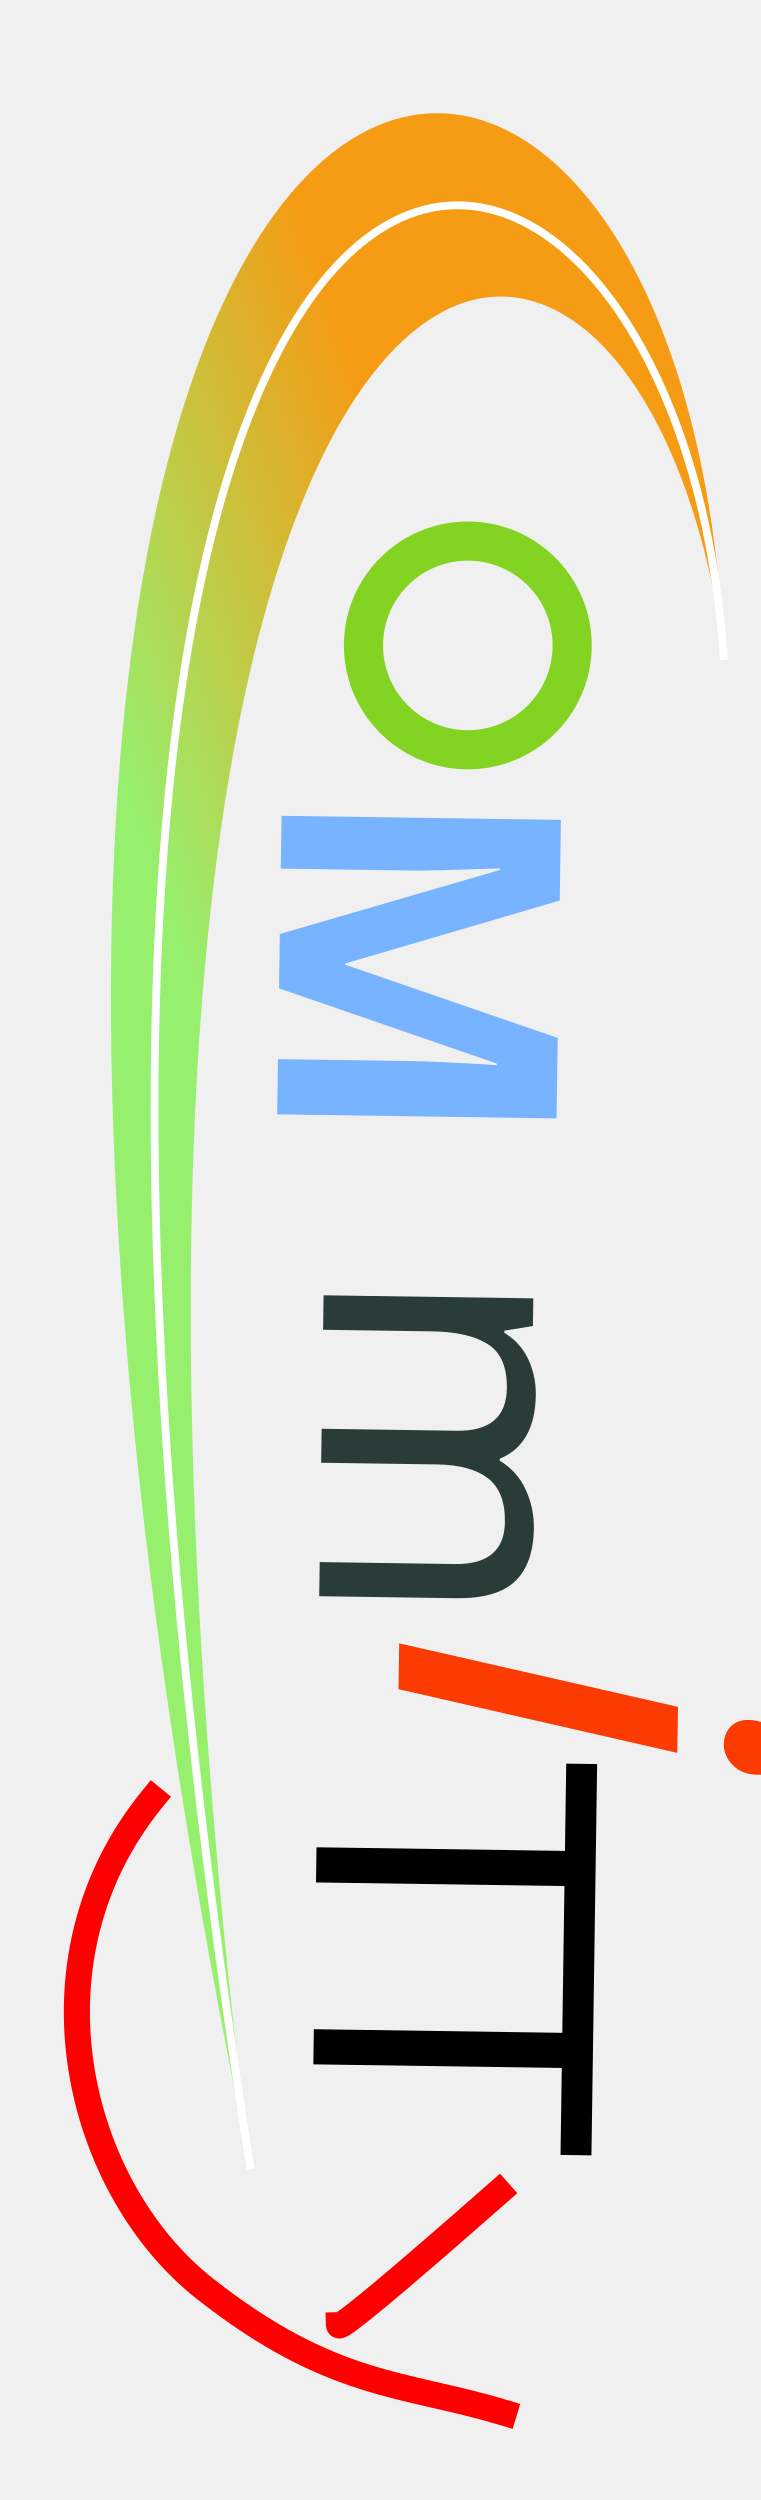
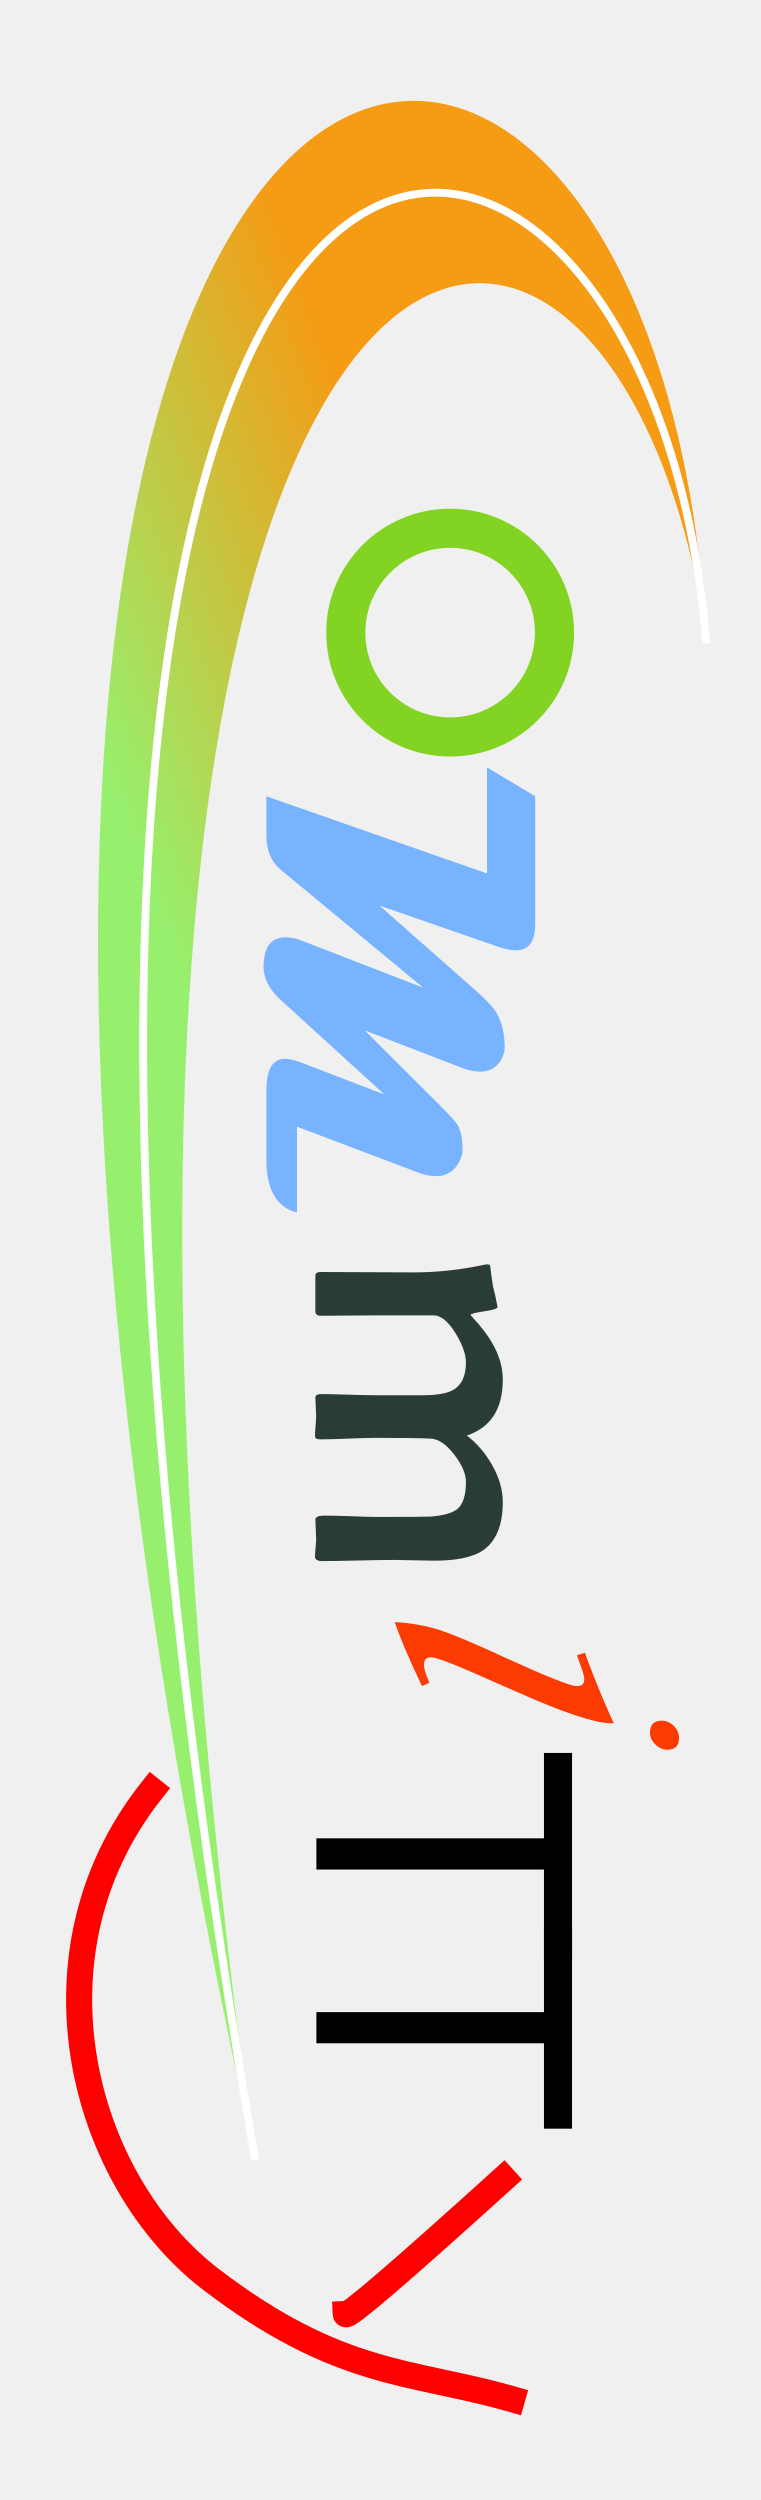
- <svg xmlns="http://www.w3.org/2000/svg" width="70" height="230">
-   <defs>
-     <linearGradient gradientUnits="objectBoundingBox" id="gradient0" spreadMethod="pad" x1="0" x2="1.14" y1="0" y2="0.9">
-       <stop offset="0.33" stop-color="#f59b14" />
-       <stop offset="0.6" stop-color="#96f06e" />
+ <svg xmlns="http://www.w3.org/2000/svg" width="70" height="230" version="1.1" id="svg225" xml:space="preserve">
+   <defs id="defs204">
+     <linearGradient gradientUnits="userSpaceOnUse" id="gradient0-3" spreadMethod="pad" x1="0.236" x2="117.46" y1="1.122" y2="93.667" gradientTransform="scale(1.838569,0.5439012)">
+       <stop offset="0.33" stop-color="#f59b14" id="stop2" />
+       <stop offset="0.6" stop-color="#96f06e" id="stop4" />
    </linearGradient>
  </defs>
-   <g class="layer">
-     <g id="svg_5">
-       <g id="svg_6">
-         <path d="m132.48,118.49c-186.97,25.97 -200.68,-31.93 -140.19,-41.54c-84.63,5.28 -72.17,88.7 140.19,41.54z" fill="url(#gradient0)" id="shape0" stroke-linecap="square" stroke-linejoin="bevel" stroke-width="0.48" transform="rotate(90.8351, 37.9474, 104.914)" />
-         <path d="m-9.24,83.28c-66.4,5.54 -73.11,78.06 139.5,41.54" fill="none" id="shape1" stroke="#ffffff" stroke-linecap="square" stroke-linejoin="bevel" stroke-width="0.72" transform="rotate(90.8351, 39.9619, 109.17)" />
-         <circle cx="3.28" cy="44.84" fill="none" id="shape01" r="9.6" stroke="#82d322" stroke-linecap="square" stroke-linejoin="bevel" stroke-width="3.6" transform="rotate(90.8351, 43.0417, 59.3818) matrix(1, 0, 0, 1, 39.7604, 14.5439)" />
-         <text fill="#77b3fe" font-family="Magneto" font-size="36" font-weight="700" id="shape11" letter-spacing="0" stroke="#000000" stroke-linecap="square" stroke-linejoin="bevel" stroke-opacity="0" stroke-width="0" transform="rotate(90.8351, 36.657, 92.1686) matrix(1, 0, 0, 1, 62.0451, 41.0501)" word-spacing="0" x="-45.58" y="62.12">
-           <tspan id="svg_1" x="-45.58" y="62.12">M</tspan>
-         </text>
-         <text fill="#2a3c37" font-family="Berlin Sans FB" font-size="36" id="shape2" letter-spacing="0" stroke="#000000" stroke-linecap="square" stroke-linejoin="bevel" stroke-opacity="0" stroke-width="0" transform="rotate(90.8351, 42.0938, 131.382) matrix(1, 0, 0, 1, 106.267, 36.5423)" word-spacing="0" x="-79.27" y="107.34">
-           <tspan id="svg_2" x="-79.27" y="107.34">m</tspan>
-         </text>
-         <text fill="#fb3b02" font-family="Vivaldi" font-size="48" font-style="italic" id="shape3" letter-spacing="0" stroke="#000000" stroke-linecap="square" stroke-linejoin="bevel" stroke-opacity="0" stroke-width="0" transform="rotate(90.8351, 51.1516, 156.176) matrix(1, 0, 0, 1, 139.901, 29.1242)" word-spacing="0" x="-94.87" y="141.55">
-           <tspan id="svg_3" x="-94.87" y="141.55">i</tspan>
-         </text>
-         <text fill="#000000" font-family="Corbel" font-size="36" id="shape4" letter-spacing="-4" stroke="#000000" stroke-linecap="square" stroke-linejoin="bevel" stroke-opacity="0" stroke-width="0" transform="rotate(90.8351, 40.9882, 179.365) matrix(1, 0, 0, 1, 151.728, 36.4486)" word-spacing="0" x="-128.37" y="154.92">
-           <tspan id="svg_4" x="-128.37" y="154.92">TT</tspan>
-         </text>
-         <path d="m32.29,200.54c8.75,9.66 12.9,14.51 12.46,14.53" fill="none" id="shape011" stroke="#ff0000" stroke-linecap="square" stroke-linejoin="bevel" stroke-width="2.4" transform="rotate(90.8351, 38.5369, 207.807)" />
-         <path d="m54.87,173.76c-2.65,9.25 -1.98,15.86 -11.01,27.69c-9.04,11.82 -29.86,17.48 -45.01,5.45" fill="none" id="shape111" stroke="#ff0000" stroke-linecap="square" stroke-linejoin="bevel" stroke-width="2.4" transform="rotate(90.8351, 26.8632, 193.67)" />
-       </g>
+   <g id="g348" transform="rotate(90,28.35789,37.199)">
+     <path d="M 189.49,42.15 C 2.52,68.12 -11.19,10.22 49.3,0.61 -35.33,5.89 -22.87,89.31 189.49,42.15 Z" fill="url(#gradient0)" id="shape0-6" stroke-linecap="square" stroke-linejoin="bevel" stroke-width="0.48" style="fill:url(#gradient0-3)" />
+     <path d="m 49.99,0.61 c -66.4,5.54 -73.11,78.06 139.5,41.54" fill="none" id="shape1-7" stroke="#ffffff" stroke-linecap="square" stroke-linejoin="bevel" stroke-width="0.72" />
+     <circle cx="49.36" cy="24.144" fill="none" id="shape01-5" r="9.6" stroke="#82d322" stroke-linecap="square" stroke-linejoin="bevel" stroke-width="3.6" />
+     <g aria-label="M" id="shape11-3" style="font-weight:700;font-size:36px;font-family:Magneto;letter-spacing:0;word-spacing:0;fill:#77b3fe;stroke:#000000;stroke-width:0;stroke-linecap:square;stroke-linejoin:bevel;stroke-opacity:0">
+       <path d="m 102.721,38.238 q -0.738,2.812 -4.887,2.812 h -6.311 q -2.953,0 -2.953,-1.705 0,-0.598 0.369,-1.564 l 2.918,-7.594 -8.719,9.562 q -1.406,1.564 -3.076,1.564 -0.316,0 -0.668,-0.053 -2.004,-0.229 -2.004,-2.004 0,-0.686 0.316,-1.477 L 82.031,26.618 71.186,39.714 q -1.09,1.336 -3.199,1.336 h -3.568 l 7.102,-20.303 h -9.756 l 2.654,-4.43 h 11.742 q 2.426,0 2.426,1.775 0,0.686 -0.334,1.652 l -3.779,10.898 7.559,-8.561 q 1.441,-1.652 2.215,-2.145 1.283,-0.809 3.322,-0.809 0.58,0 1.213,0.404 0.967,0.633 0.967,1.881 0,0.773 -0.387,1.74 l -3.41,8.859 6.768,-6.803 q 1.441,-1.441 1.916,-1.74 0.826,-0.475 2.373,-0.457 0.615,0 1.301,0.457 1.055,0.686 1.055,2.004 0,0.756 -0.352,1.67 l -4.201,11.092 z" id="path316" />
    </g>
+     <path d="m 134.778,35.892 q 0,0.686 -0.404,0.686 -0.264,0 -0.809,-0.053 -0.527,-0.053 -0.809,-0.053 -0.299,0 -0.896,0.035 -0.598,0.035 -0.896,0.035 -0.369,0 -0.369,-0.826 0,-0.809 0.053,-2.408 0.07,-1.617 0.07,-2.426 0,-4.447 -0.035,-4.957 -0.141,-1.811 -0.738,-2.496 -0.686,-0.738 -2.443,-0.738 -1.107,0 -2.496,1.055 -1.441,1.107 -1.494,2.18 -0.07,1.371 -0.07,5.01 0,0.861 0.07,2.584 0.07,1.723 0.07,2.584 0,0.475 -0.316,0.475 -0.316,0 -0.932,-0.053 -0.598,-0.053 -0.914,-0.053 -0.281,0 -0.826,0.035 -0.545,0.035 -0.826,0.035 -0.352,0 -0.352,-0.51 0,-0.844 0.053,-2.531 0.053,-1.705 0.053,-2.549 v -4.236 q 0,-1.986 -0.475,-2.83 -0.668,-1.195 -2.549,-1.195 -1.107,0 -2.637,0.932 -1.688,1.02 -1.688,2.057 v 5.133 q 0,0.879 0.018,2.619 0.018,1.74 0.018,2.602 0,0.51 -0.404,0.51 h -3.27 q -0.352,0 -0.352,-0.475 0,-1.424 0.018,-4.271 0.018,-2.865 0.018,-4.289 0,-3.217 -0.686,-6.416 -0.053,-0.229 -0.053,-0.369 0,-0.229 0.158,-0.264 0.65,-0.07 1.898,-0.264 0.58,-0.176 1.74,-0.387 l 0.141,-0.018 q 0.211,0 0.387,1.248 0.193,1.23 0.334,1.23 0,0 0.879,-0.773 1.037,-0.896 2.074,-1.424 1.494,-0.773 2.988,-0.773 4.043,0 5.15,3.305 1.09,-1.406 2.707,-2.32 1.723,-0.984 3.41,-0.984 3.252,0 4.5,1.898 0.896,1.406 0.896,4.447 0,0.58 -0.035,1.793 -0.035,1.213 -0.035,1.793 0,1.107 0.053,3.34 0.053,2.215 0.053,3.322 z" id="path216" style="font-size:36px;font-family:'Berlin Sans FB';letter-spacing:0;word-spacing:0;fill:#2a3c37;stroke:#000000;stroke-width:0;stroke-linecap:square;stroke-linejoin:bevel;stroke-opacity:0" />
+     <g aria-label="i" id="shape3-5" style="font-style:italic;font-size:48px;font-family:Vivaldi;letter-spacing:0;word-spacing:0;fill:#fb3b02;stroke:#000000;stroke-width:0;stroke-linecap:square;stroke-linejoin:bevel;stroke-opacity:0">
+       <path d="m 149.698,9.085 v 0.258 q 0,2.203 -2.906,8.719 l -1.734,3.938 q -1.383,3.164 -1.43,3.867 -0.023,0.727 0.797,0.68 0.469,-0.023 1.547,-0.492 l 0.305,0.68 q -3.68,1.758 -5.883,2.508 0.117,-2.203 0.703,-4.055 0.609,-1.875 2.602,-6.188 2.531,-5.531 2.578,-6.469 0.047,-0.727 -0.609,-0.727 -0.305,0 -0.797,0.164 l -0.984,0.352 q -0.094,0.023 -0.445,0.164 l -0.234,-0.75 0.492,-0.164 q 2.602,-0.961 5.297,-2.156 z m 1.359,-6 q 1.078,0 1.078,1.078 0,0.609 -0.492,1.102 -0.469,0.492 -1.078,0.492 -1.102,0 -1.102,-1.078 0,-0.609 0.469,-1.102 0.492,-0.492 1.125,-0.492 z" id="path327" />
+     </g>
+     <g aria-label="TT" id="shape4-6" style="font-size:36px;font-family:Corbel;letter-spacing:-4;word-spacing:0;stroke:#000000;stroke-width:0;stroke-linecap:square;stroke-linejoin:bevel;stroke-opacity:0">
+       <path d="M 163.153,36.449 H 160.288 V 15.513 h -7.857 V 12.929 h 18.58 v 2.584 h -7.857 z" id="path330" />
+       <path d="m 179.14,36.449 h -2.865 V 15.513 h -7.857 V 12.929 h 18.58 v 2.584 h -7.857 z" id="path332" />
+     </g>
+     <path d="m 191.59,19.22 c 8.75,9.66 12.9,14.51 12.46,14.53" fill="none" id="shape011-2" stroke="#ff0000" stroke-linecap="square" stroke-linejoin="bevel" stroke-width="2.4" />
+     <path d="m 211.88,18.45 c -2.65,9.25 -1.98,15.86 -11.01,27.69 -9.04,11.82 -29.86,17.48 -45.01,5.45" fill="none" id="shape111-9" stroke="#ff0000" stroke-linecap="square" stroke-linejoin="bevel" stroke-width="2.4" />
  </g>
</svg>
